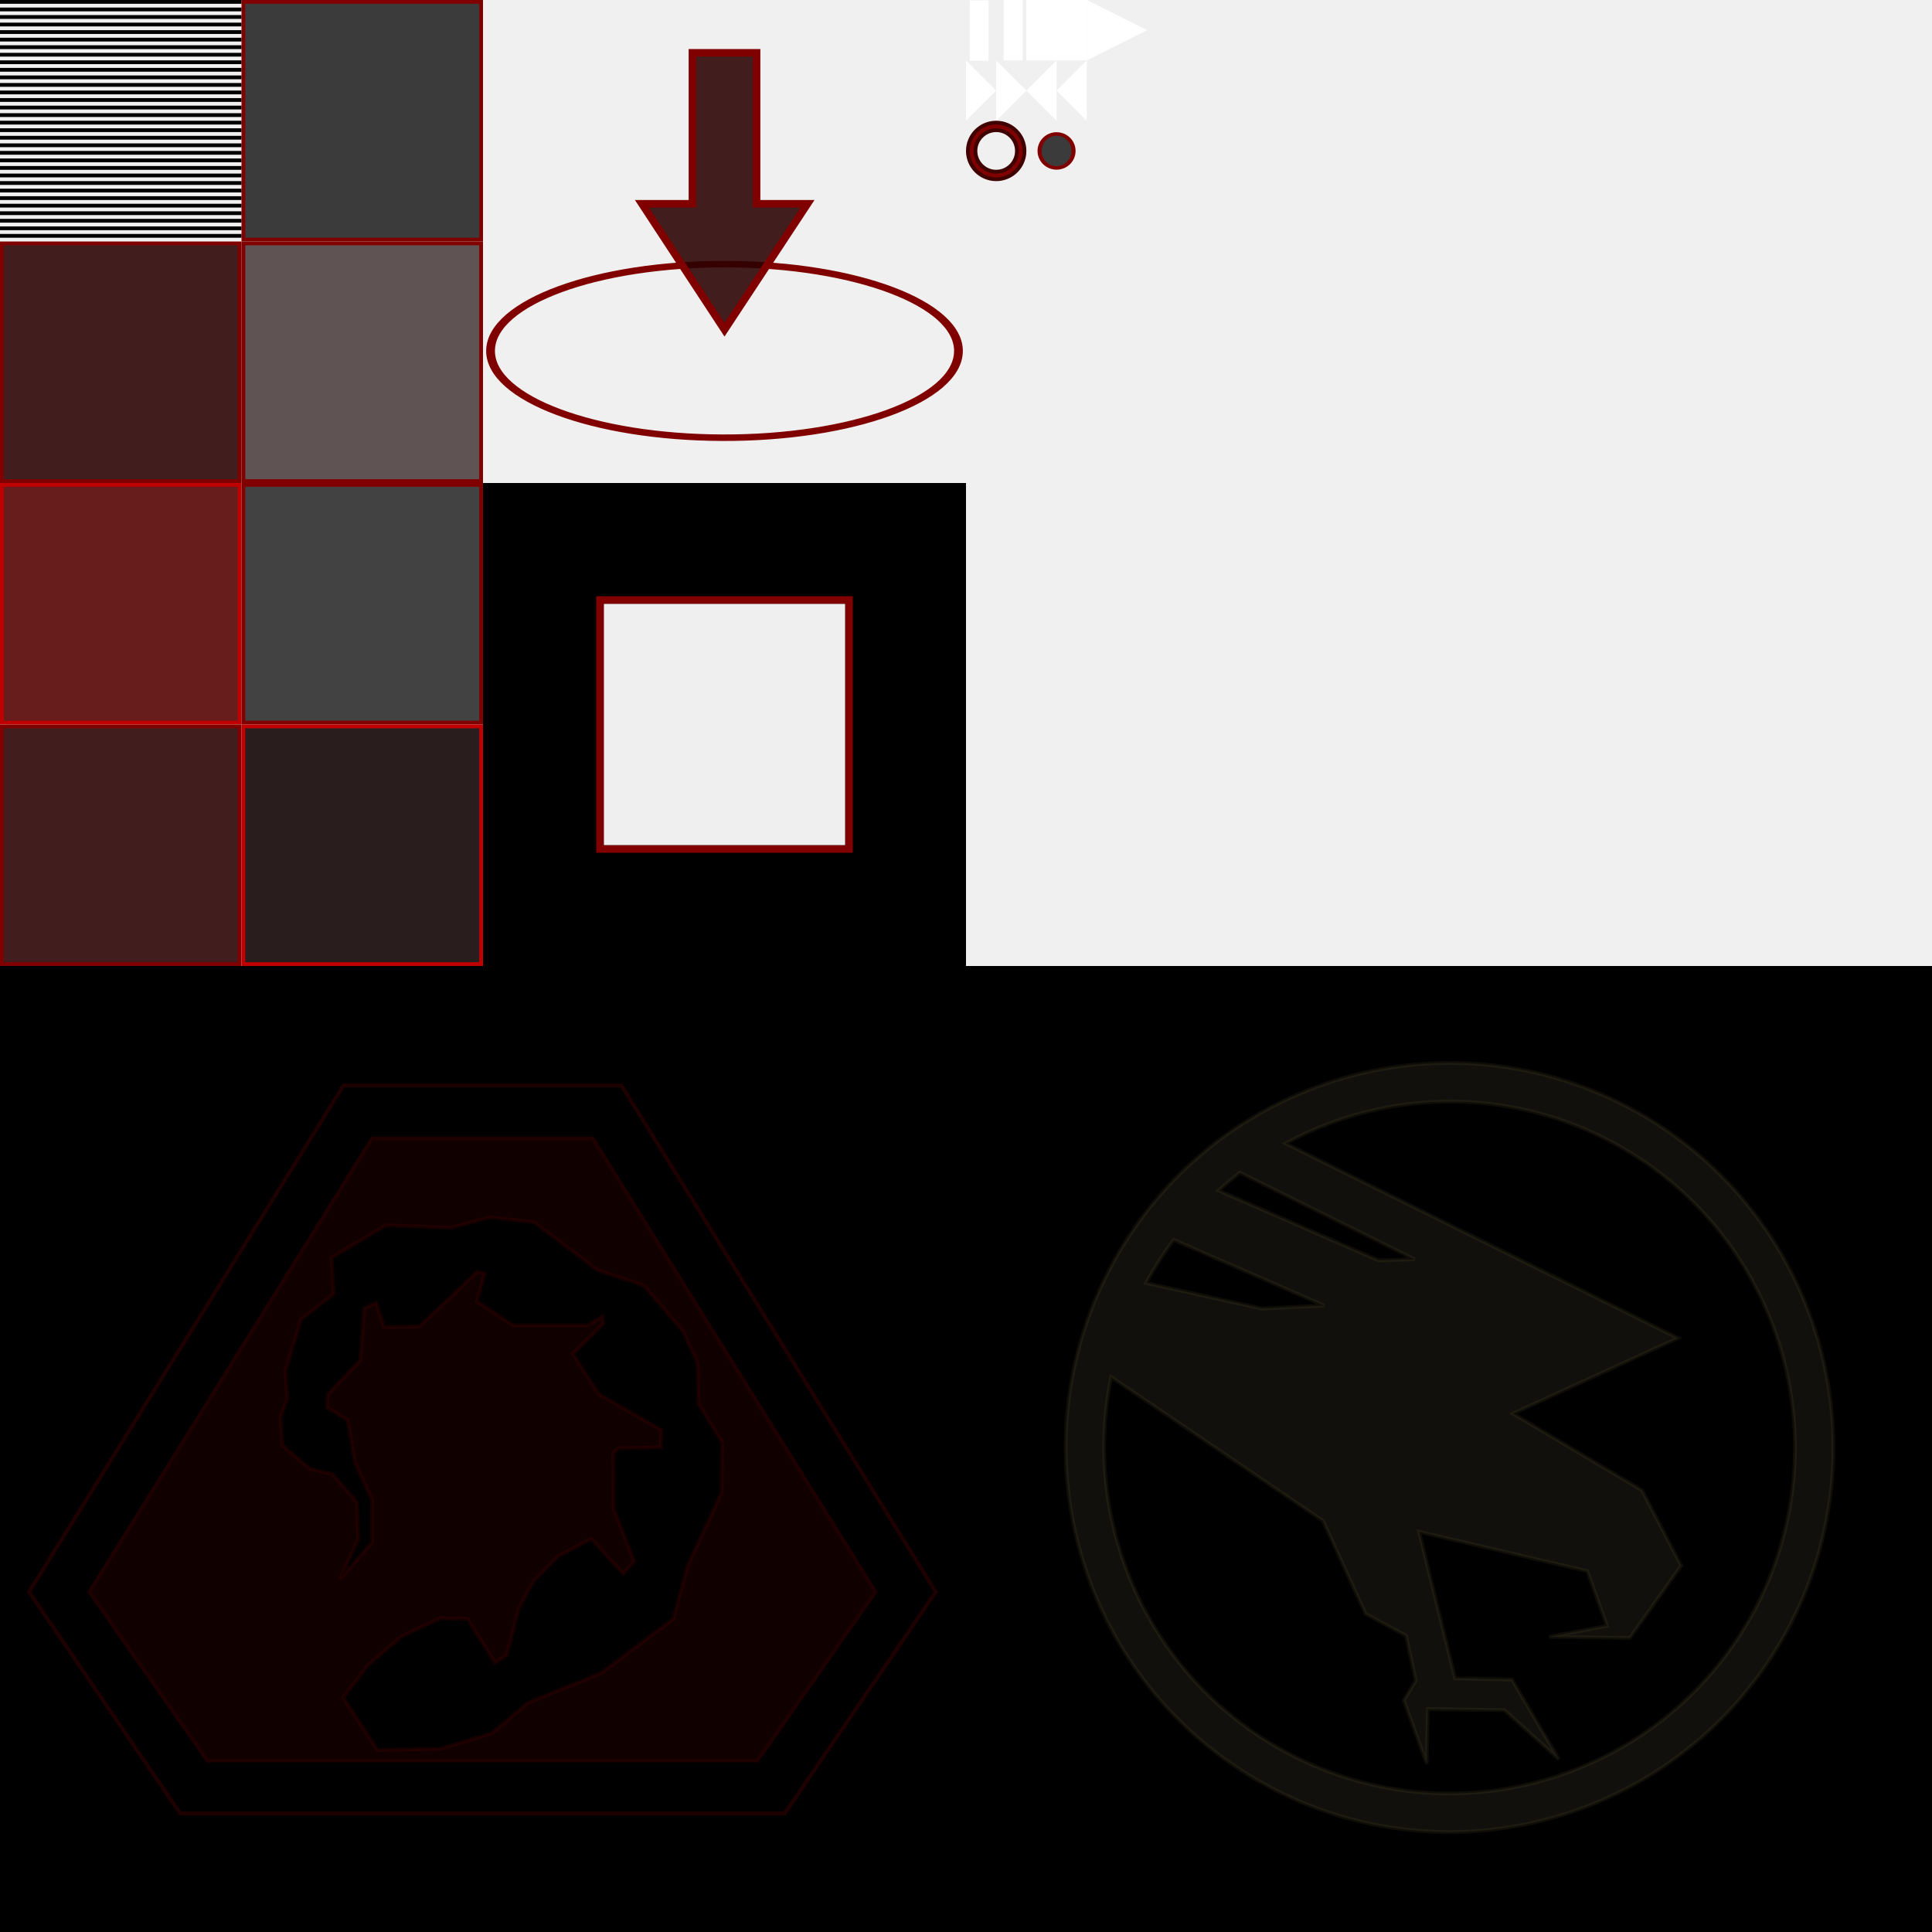
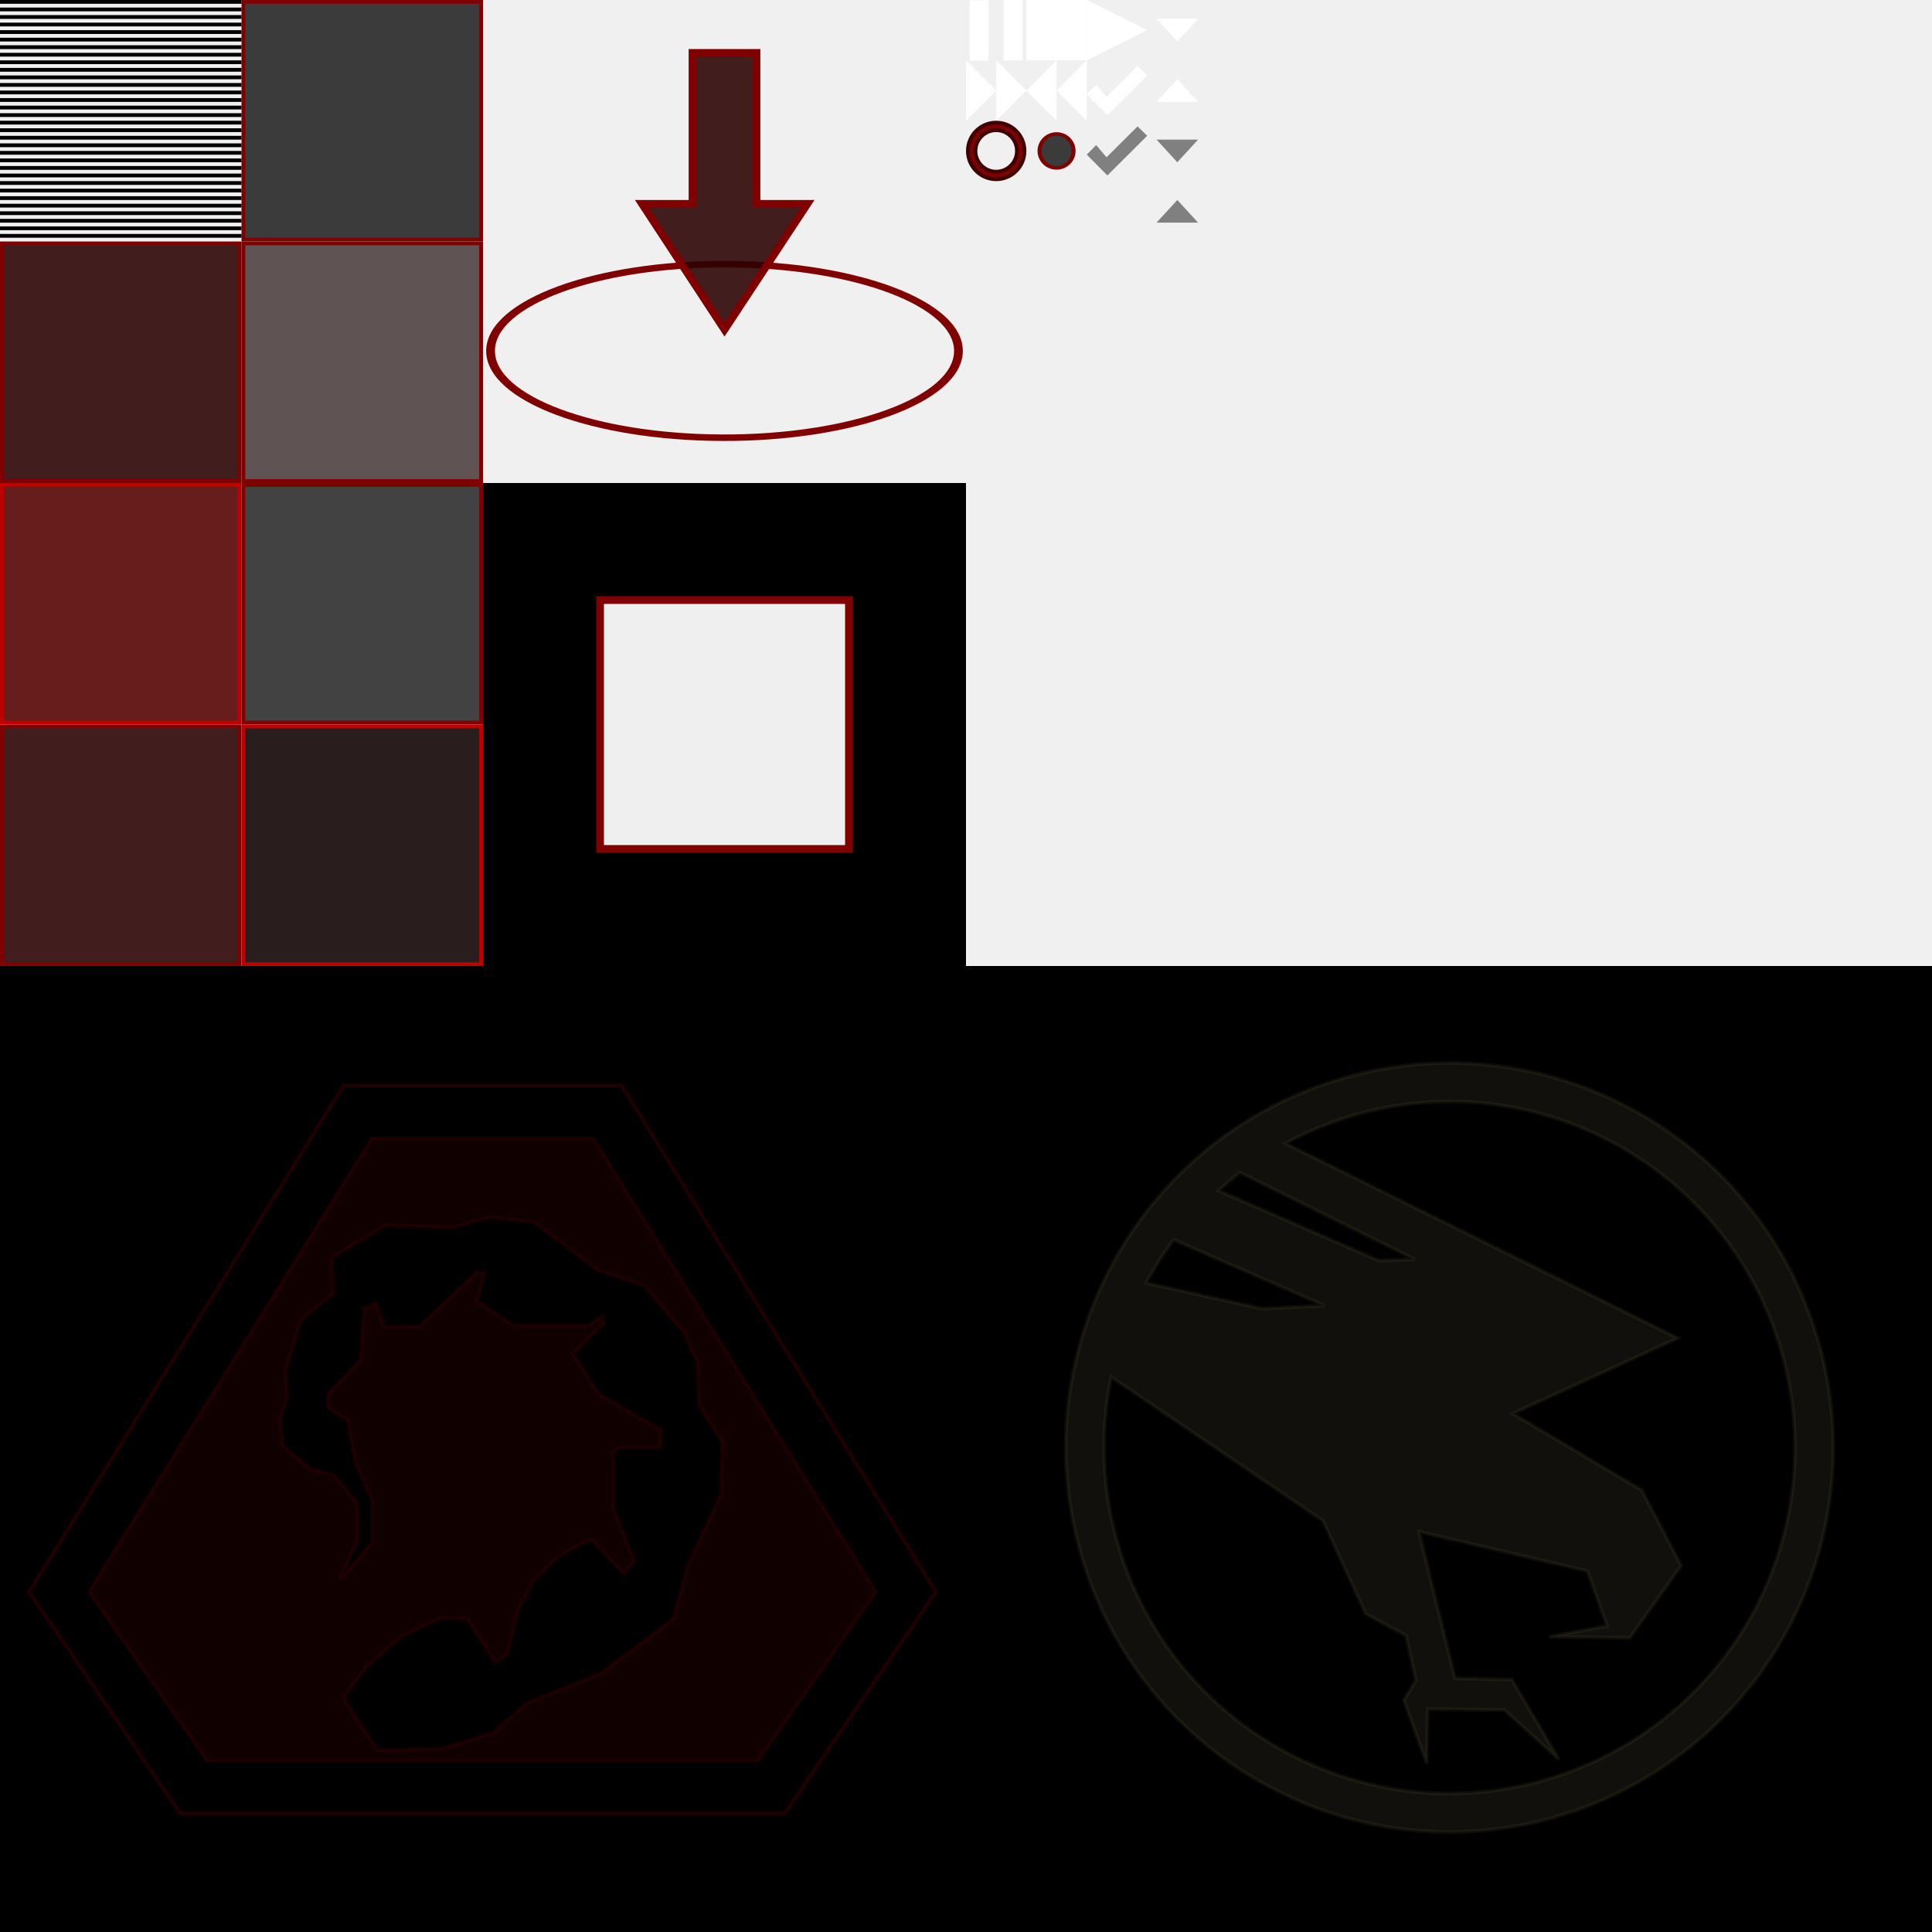
<svg xmlns="http://www.w3.org/2000/svg" width="512" height="512" id="svg2" version="1.1">
  <defs id="defs4">
    <marker style="overflow:visible;" id="Arrow1Lend" refX="0.0" refY="0.0" orient="auto">
      <path transform="scale(0.8) rotate(180) translate(12.5,0)" style="fill-rule:evenodd;stroke:#000000;stroke-width:1.0pt;marker-start:none;" d="M 0.0,0.0 L 5.0,-5.0 L -12.5,0.0 L 5.0,5.0 L 0.0,0.0 z " id="path4339" />
    </marker>
    <marker style="overflow:visible" id="TriangleOutL" refX="0.0" refY="0.0" orient="auto">
      <path transform="scale(0.8)" style="fill-rule:evenodd;stroke:#000000;stroke-width:1.0pt;marker-start:none" d="M 5.77,0.0 L -2.88,5.0 L -2.88,-5.0 L 5.77,0.0 z " id="path4479" />
    </marker>
  </defs>
  <g id="layer1" transform="translate(0,-540.3622)">
    <g transform="translate(0,-256)" id="layer1-3">
      <rect y="988.862" x="0.5" height="63" width="63" id="rect3776-3" style="fill:#2b0000;fill-opacity:0.878;stroke:#800000;stroke-width:1;stroke-linecap:square;stroke-miterlimit:4;stroke-dasharray:none" />
      <rect style="fill:#560000;fill-opacity:0.878;stroke:#c00000;stroke-width:1;stroke-linecap:square;stroke-miterlimit:4;stroke-opacity:1;stroke-dasharray:none" id="rect3759" width="63" height="63" x="0.5" y="924.862" />
      <rect style="fill:#2b2b2b;fill-opacity:0.878;stroke:#800000;stroke-width:1;stroke-linecap:square;stroke-miterlimit:4;stroke-opacity:1;stroke-dasharray:none" id="rect2984-3" width="63" height="63" x="64.5" y="924.862" />
      <rect style="fill:#0f0000;fill-opacity:0.878;stroke:#c00000;stroke-width:1;stroke-linecap:square;stroke-miterlimit:4;stroke-opacity:1;stroke-dasharray:none" id="rect3753" width="63" height="63" x="64.5" y="988.862" />
    </g>
    <rect style="fill:#2b0000;fill-opacity:0.878;stroke:#800000;stroke-width:1;stroke-linecap:square;stroke-miterlimit:4;stroke-dasharray:none" id="rect3776" width="63" height="63" x="0.5" y="604.862" />
    <rect y="-603.862" x="64.5" height="63" width="63" id="rect2984" style="fill:#000000;fill-opacity:0.753;stroke:#800000;stroke-width:1;stroke-linecap:square;stroke-miterlimit:4;stroke-dasharray:none" transform="scale(1,-1)" />
    <rect transform="scale(1,-1)" style="fill:#302020;fill-opacity:0.753;stroke:#800000;stroke-width:1;stroke-linecap:square;stroke-miterlimit:4;stroke-dasharray:none" id="rect3007" width="63" height="63" x="64.5" y="-667.862" />
    <g id="g3052" transform="translate(-128,-256)">
      <path id="path5225" d="m 128.5,796.862 63.001,0" style="fill:none;stroke:#000000;stroke-width:1;stroke-linecap:square;stroke-linejoin:miter;stroke-miterlimit:4;stroke-opacity:1;stroke-dasharray:none" />
      <path style="fill:none;stroke:#000000;stroke-width:1;stroke-linecap:square;stroke-linejoin:miter;stroke-miterlimit:4;stroke-opacity:1;stroke-dasharray:none" d="m 128.5,798.862 63.001,0" id="path5229" />
      <path id="path5231" d="m 128.5,800.862 63.001,0" style="fill:none;stroke:#000000;stroke-width:1;stroke-linecap:square;stroke-linejoin:miter;stroke-miterlimit:4;stroke-opacity:1;stroke-dasharray:none" />
      <path style="fill:none;stroke:#000000;stroke-width:1;stroke-linecap:square;stroke-linejoin:miter;stroke-miterlimit:4;stroke-opacity:1;stroke-dasharray:none" d="m 128.5,802.862 63.001,0" id="path5233" />
      <path id="path5235" d="m 128.5,804.862 63.001,0" style="fill:none;stroke:#000000;stroke-width:1;stroke-linecap:square;stroke-linejoin:miter;stroke-miterlimit:4;stroke-opacity:1;stroke-dasharray:none" />
      <path style="fill:none;stroke:#000000;stroke-width:1;stroke-linecap:square;stroke-linejoin:miter;stroke-miterlimit:4;stroke-opacity:1;stroke-dasharray:none" d="m 128.5,806.862 63.001,0" id="path5237" />
      <path id="path5239" d="m 128.5,808.862 63.001,0" style="fill:none;stroke:#000000;stroke-width:1;stroke-linecap:square;stroke-linejoin:miter;stroke-miterlimit:4;stroke-opacity:1;stroke-dasharray:none" />
      <path style="fill:none;stroke:#000000;stroke-width:1;stroke-linecap:square;stroke-linejoin:miter;stroke-miterlimit:4;stroke-opacity:1;stroke-dasharray:none" d="m 128.5,810.862 63.001,0" id="path5241" />
      <path id="path5243" d="m 128.5,812.862 63.001,0" style="fill:none;stroke:#000000;stroke-width:1;stroke-linecap:square;stroke-linejoin:miter;stroke-miterlimit:4;stroke-opacity:1;stroke-dasharray:none" />
      <path style="fill:none;stroke:#000000;stroke-width:1;stroke-linecap:square;stroke-linejoin:miter;stroke-miterlimit:4;stroke-opacity:1;stroke-dasharray:none" d="m 128.5,814.862 63.001,0" id="path5245" />
      <path id="path5247" d="m 128.5,816.862 63.001,0" style="fill:none;stroke:#000000;stroke-width:1;stroke-linecap:square;stroke-linejoin:miter;stroke-miterlimit:4;stroke-opacity:1;stroke-dasharray:none" />
      <path style="fill:none;stroke:#000000;stroke-width:1;stroke-linecap:square;stroke-linejoin:miter;stroke-miterlimit:4;stroke-opacity:1;stroke-dasharray:none" d="m 128.5,818.862 63.001,0" id="path5249" />
      <path id="path5251" d="m 128.5,820.862 63.001,0" style="fill:none;stroke:#000000;stroke-width:1;stroke-linecap:square;stroke-linejoin:miter;stroke-miterlimit:4;stroke-opacity:1;stroke-dasharray:none" />
      <path style="fill:none;stroke:#000000;stroke-width:1;stroke-linecap:square;stroke-linejoin:miter;stroke-miterlimit:4;stroke-opacity:1;stroke-dasharray:none" d="m 128.5,822.862 63.001,0" id="path5253" />
      <path id="path5255" d="m 128.5,824.862 63.001,0" style="fill:none;stroke:#000000;stroke-width:1;stroke-linecap:square;stroke-linejoin:miter;stroke-miterlimit:4;stroke-opacity:1;stroke-dasharray:none" />
      <path style="fill:none;stroke:#000000;stroke-width:1;stroke-linecap:square;stroke-linejoin:miter;stroke-miterlimit:4;stroke-opacity:1;stroke-dasharray:none" d="m 128.5,826.862 63.001,0" id="path5257" />
      <path id="path5259" d="m 128.5,828.862 63.001,0" style="fill:none;stroke:#000000;stroke-width:1;stroke-linecap:square;stroke-linejoin:miter;stroke-miterlimit:4;stroke-opacity:1;stroke-dasharray:none" />
      <path style="fill:none;stroke:#000000;stroke-width:1;stroke-linecap:square;stroke-linejoin:miter;stroke-miterlimit:4;stroke-opacity:1;stroke-dasharray:none" d="m 128.5,830.862 63.001,0" id="path5261" />
      <path id="path5263" d="m 128.5,832.862 63.001,0" style="fill:none;stroke:#000000;stroke-width:1;stroke-linecap:square;stroke-linejoin:miter;stroke-miterlimit:4;stroke-opacity:1;stroke-dasharray:none" />
      <path style="fill:none;stroke:#000000;stroke-width:1;stroke-linecap:square;stroke-linejoin:miter;stroke-miterlimit:4;stroke-opacity:1;stroke-dasharray:none" d="m 128.5,834.862 63.001,0" id="path5265" />
      <path id="path5267" d="m 128.5,836.862 63.001,0" style="fill:none;stroke:#000000;stroke-width:1;stroke-linecap:square;stroke-linejoin:miter;stroke-miterlimit:4;stroke-opacity:1;stroke-dasharray:none" />
      <path style="fill:none;stroke:#000000;stroke-width:1;stroke-linecap:square;stroke-linejoin:miter;stroke-miterlimit:4;stroke-opacity:1;stroke-dasharray:none" d="m 128.5,838.862 63.001,0" id="path5269" />
      <path id="path5271" d="m 128.5,840.862 63.001,0" style="fill:none;stroke:#000000;stroke-width:1;stroke-linecap:square;stroke-linejoin:miter;stroke-miterlimit:4;stroke-opacity:1;stroke-dasharray:none" />
      <path style="fill:none;stroke:#000000;stroke-width:1;stroke-linecap:square;stroke-linejoin:miter;stroke-miterlimit:4;stroke-opacity:1;stroke-dasharray:none" d="m 128.5,842.862 63.001,0" id="path5273" />
      <path id="path5275" d="m 128.5,844.862 63.001,0" style="fill:none;stroke:#000000;stroke-width:1;stroke-linecap:square;stroke-linejoin:miter;stroke-miterlimit:4;stroke-opacity:1;stroke-dasharray:none" />
      <path style="fill:none;stroke:#000000;stroke-width:1;stroke-linecap:square;stroke-linejoin:miter;stroke-miterlimit:4;stroke-opacity:1;stroke-dasharray:none" d="m 128.5,846.862 63.001,0" id="path5277" />
      <path id="path5279" d="m 128.5,848.862 63.001,0" style="fill:none;stroke:#000000;stroke-width:1;stroke-linecap:square;stroke-linejoin:miter;stroke-miterlimit:4;stroke-opacity:1;stroke-dasharray:none" />
      <path style="fill:none;stroke:#000000;stroke-width:1;stroke-linecap:square;stroke-linejoin:miter;stroke-miterlimit:4;stroke-opacity:1;stroke-dasharray:none" d="m 128.5,850.862 63.001,0" id="path5281" />
      <path id="path5283" d="m 128.5,852.862 63.001,0" style="fill:none;stroke:#000000;stroke-width:1;stroke-linecap:square;stroke-linejoin:miter;stroke-miterlimit:4;stroke-opacity:1;stroke-dasharray:none" />
      <path style="fill:none;stroke:#000000;stroke-width:1;stroke-linecap:square;stroke-linejoin:miter;stroke-miterlimit:4;stroke-opacity:1;stroke-dasharray:none" d="m 128.5,854.862 63.001,0" id="path5285" />
      <path id="path5287" d="m 128.5,856.862 63.001,0" style="fill:none;stroke:#000000;stroke-width:1;stroke-linecap:square;stroke-linejoin:miter;stroke-miterlimit:4;stroke-opacity:1;stroke-dasharray:none" />
      <path style="fill:none;stroke:#000000;stroke-width:1;stroke-linecap:square;stroke-linejoin:miter;stroke-miterlimit:4;stroke-opacity:1;stroke-dasharray:none" d="m 128.5,858.862 63.001,0" id="path5289" />
    </g>
    <g transform="translate(128,-256)" id="layer1-9">
      <rect y="940.362" x="16" height="96" width="96" id="rect2987" style="fill:#000080;fill-opacity:0.004;stroke:#000000;stroke-width:32;stroke-linecap:square;stroke-miterlimit:4;stroke-dasharray:none" />
      <rect y="955.362" x="31" height="66" width="66" id="rect3776-4" style="fill:none;stroke:#800000;stroke-width:2;stroke-linecap:square;stroke-miterlimit:4;stroke-dasharray:none" />
    </g>
    <g id="g3280" transform="translate(0,-256)" style="display:none">
      <text id="text3048" y="893.862" x="4" style="font-size:8px;font-style:normal;font-weight:normal;line-height:125%;letter-spacing:0px;word-spacing:0px;fill:#ffffff;fill-opacity:1;stroke:none;font-family:Sans" xml:space="preserve">
        <tspan y="893.862" x="4" id="tspan3050">panel-darkred</tspan>
      </text>
      <text xml:space="preserve" style="font-size:8px;font-style:normal;font-weight:normal;line-height:125%;letter-spacing:0px;word-spacing:0px;fill:#ffffff;fill-opacity:1;stroke:none;font-family:Sans" x="74.2" y="893.862" id="text3086">
        <tspan id="tspan3088" x="74.2" y="893.862">panel-gray</tspan>
      </text>
      <text id="text3090" y="831.862" x="74.2" style="font-size:8px;font-style:normal;font-weight:normal;line-height:125%;letter-spacing:0px;word-spacing:0px;fill:#ffffff;fill-opacity:1;stroke:none;font-family:Sans" xml:space="preserve">
        <tspan y="831.862" x="74.2" id="tspan3092">panel-black</tspan>
      </text>
      <text xml:space="preserve" style="font-size:8px;font-style:normal;font-weight:normal;line-height:125%;letter-spacing:0px;word-spacing:0px;fill:#800000;fill-opacity:1;stroke:none;font-family:Sans" x="3.273" y="831.862" id="text3094">
        <tspan id="tspan3096" x="3.273" y="831.862">panel-scanline</tspan>
      </text>
      <text id="text3098" y="959.862" x="6.2" style="font-size:8px;font-style:normal;font-weight:normal;line-height:125%;letter-spacing:0px;word-spacing:0px;fill:#ffffff;fill-opacity:1;stroke:none;font-family:Sans" xml:space="preserve">
        <tspan y="959.862" x="6.2" id="tspan3100">button-hover</tspan>
      </text>
      <text xml:space="preserve" style="font-size:8px;font-style:normal;font-weight:normal;line-height:125%;letter-spacing:0px;word-spacing:0px;fill:#ffffff;fill-opacity:1;stroke:none;font-family:Sans" x="18.2" y="1023.862" id="text3102">
        <tspan id="tspan3104" x="18.2" y="1023.862">button</tspan>
      </text>
      <text xml:space="preserve" style="font-size:8px;font-style:normal;font-weight:normal;line-height:125%;letter-spacing:0px;word-spacing:0px;fill:#ffffff;fill-opacity:1;stroke:none;font-family:Sans" x="64.2" y="959.862" id="text3106">
        <tspan id="tspan3108" x="64.2" y="959.862">button-disabled</tspan>
      </text>
      <text id="text3110" y="1023.862" x="65.5" style="font-size:8px;font-style:normal;font-weight:normal;line-height:125%;letter-spacing:0px;word-spacing:0px;fill:#ffffff;fill-opacity:1;stroke:none;font-family:Sans" xml:space="preserve">
        <tspan y="1023.862" x="65.5" id="tspan3112">button-pressed</tspan>
      </text>
      <text xml:space="preserve" style="font-size:8px;font-style:normal;font-weight:normal;line-height:125%;letter-spacing:0px;word-spacing:0px;fill:#000000;fill-opacity:1;stroke:none;font-family:Sans" x="160.6" y="989.862" id="text3159">
        <tspan id="tspan3161" x="160.6" y="989.862">shellmapborder</tspan>
      </text>
    </g>
    <rect style="fill:#000000;fill-opacity:1;stroke:#000000;stroke-width:1;stroke-linecap:butt;stroke-miterlimit:4;stroke-opacity:1;stroke-dasharray:none;stroke-dashoffset:0" id="rect4028" width="511" height="255" x="0.5" y="796.862" />
    <path style="fill:#800000;fill-opacity:0.125;stroke:#000000;stroke-width:1;stroke-opacity:1" d="m 157.084,842.1 74.888,120.133 -31.237,44.682 -145.771,0 -31.237,-44.682 74.888,-120.133 z" id="path3068" />
    <path style="fill-opacity:1;stroke:#800000;stroke-width:1;stroke-opacity:0.165" d="m 90.962,990.221 6.513,-8.486 8.998,-7.767 10.23,-4.761 7.156,0.196 7.314,11.548 3.115,-1.986 3.264,-12.547 3.924,-7.134 6.466,-6.51 8.717,-4.6 8.495,9.27 2.946,-3.271 -5.495,-13.946 -0.089,-14.675 1.473,-1.411 11.041,-0.214 0.318,-4.558 -16.707,-9.601 -6.796,-10.595 8.043,-7.963 -0.214,-1.986 -3.864,2.334 -19.822,0 -9.628,-6.291 2.079,-7.357 -1.984,-0.528 -15.252,14.467 -9.445,0.197 -2.053,-6.398 -3.162,1.395 -1.053,13.728 -8.697,9.224 -0.079,3.414 5.38,3.311 1.982,11.257 4.531,9.933 0,11.257 -8.495,9.601 4.831,-10.525 -0.383,-9.768 -6.444,-7.438 -6.05,-1.444 -7.245,-6.25 -0.483,-7.397 1.858,-4.984 -0.545,-7.33 4.102,-13.551 8.661,-6.799 -0.566,-9.601 14.442,-8.608 17.274,0.662 10.261,-2.786 11.71,1.348 16.825,12.695 12.265,4.037 10.443,12.234 3.792,8.407 0.249,10.822 6.313,10.19 -0.266,13.36 -9.044,19.571 -3.667,13.752 -19.179,14.397 -19.402,7.849 -9.462,8.06 -13.669,4.127 -16.707,0.331 z" id="path3093" />
    <path id="path5446" style="fill:#000000;fill-opacity:1;stroke:#800000;stroke-width:1;stroke-opacity:0.243" d="m 157.084,842.1 74.888,120.133 -31.237,44.682 -145.771,0 -31.237,-44.682 74.888,-120.133 z m 7.609,-14.047 -73.687,0 -83.298,134.18 40.047,58.729 160.188,0 40.047,-58.729 z" />
    <path id="path6111" style="fill:#c8b98d;fill-opacity:0.089;fill-rule:evenodd;stroke:#7c6c3c;stroke-width:1px;stroke-linecap:butt;stroke-linejoin:miter;stroke-opacity:0.127" d="m 350.92,886.359 -16.538,0.783 -30.641,-6.786 c 2.178,-4.042 4.618,-7.855 7.314,-11.405 z m 23.992,-12.265 -9.553,0.29 -42.393,-18.518 c 1.827,-1.652 3.715,-3.223 5.59,-4.766 z m -32.926,131.225 C 304.773,985.96 286.403,944.578 294.491,905.31 l 56.103,38.083 11.29,24.646 10.711,5.799 2.605,11.888 -3.184,5.219 6.079,16.817 0.289,-14.498 20.265,0.29 14.475,13.048 -12.448,-21.166 -15.054,-0.29 -9.553,-38.853 44.583,10.438 5.211,14.498 -15.343,2.9 21.423,0.29 13.606,-19.137 -10.422,-20.007 -34.161,-20.297 43.714,-20.007 -103.981,-51.594 c 25.758,-13.991 57.728,-15.298 85.666,-0.764 44.66,23.233 62.215,78.218 39.169,123.352 -23.433,45.188 -78.689,62.692 -123.549,39.355 z m -4.699,9.061 c -49.856,-25.936 -69.28,-87.442 -43.384,-137.376 25.896,-49.934 87.305,-69.388 137.162,-43.452 49.634,25.821 69.145,86.93 43.531,137.09 -26.043,50.22 -87.453,69.674 -137.309,43.738 z" />
    <g transform="translate(128,-382)" id="layer1-36">
      <path transform="matrix(1.995402,0,0,1.480459,-42.18389,874.7715)" d="M 22.144,94.834 C 22.288,86.254 36.316,79.357 53.475,79.429 70.635,79.501 84.429,86.515 84.285,95.095 84.141,103.675 70.113,110.572 52.953,110.499 35.896,110.428 22.143,103.494 22.143,94.964" id="path2985" style="fill:none;stroke:#800000;stroke-width:1.164;stroke-linecap:round;stroke-miterlimit:4;stroke-opacity:1;stroke-dasharray:none" />
      <path id="rect4963" d="m 55.5,936.362 17,0 0,40 13.5,0 -22,33.375 -21.894,-33.375 13.394,0 z" style="fill:#2b0000;fill-opacity:0.878;stroke:#800000;stroke-width:2;stroke-linecap:round;stroke-miterlimit:4;stroke-opacity:1" />
    </g>
    <rect style="fill:#ffffff;fill-opacity:1;stroke:none" id="rect3316" width="5" height="16" x="257" y="540.46" />
    <rect style="fill:#ffffff;fill-opacity:1;stroke:none" id="rect4100" width="5" height="16" x="266" y="540.362" />
    <rect y="540.362" x="272" height="16" width="16" id="rect4110" style="fill:#ffffff;fill-opacity:1;stroke:none" />
    <path style="fill:#ffffff;fill-opacity:1;stroke:none" d="m 288,540.362 16,8 0,0 -16,8 z" id="rect4114" />
    <path id="path4119" d="m 256,556.362 8,8 0,0 -8,8 z" style="fill:#ffffff;fill-opacity:1;stroke:none" />
    <path style="fill:#ffffff;fill-opacity:1;stroke:none" d="m 264,556.362 8,8 0,0 -8,8 z" id="path4121" />
    <path style="fill:#ffffff;fill-opacity:1;stroke:none" d="m 288,556.362 -8,8 0,0 8,8 z" id="path4131" />
    <path id="path4133" d="m 280,556.362 -8,8 0,0 8,8 z" style="fill:#ffffff;fill-opacity:1;stroke:none" />
    <path style="fill:#800000;fill-opacity:1;stroke:#3f0000;stroke-width:1;stroke-linecap:butt;stroke-miterlimit:4;stroke-opacity:1;stroke-dasharray:none;stroke-dashoffset:0" d="M 264 32.5 C 259.858 32.499 256.501 35.858 256.5 40 C 256.499 44.142 259.858 47.499 264 47.5 C 268.142 47.501 271.499 44.142 271.5 40 C 271.5 35.858 268.142 32.501 264 32.5 z M 264 34.5 C 267.037 34.5 269.5 36.963 269.5 40 C 269.5 43.038 267.038 45.5 264 45.5 C 260.962 45.5 258.5 43.038 258.5 40 C 258.5 36.962 260.962 34.5 264 34.5 z " transform="translate(0,540.3622)" id="path4279" />
    <path transform="matrix(0.9020343,0,0,0.7731723,22.75002,541.2837)" d="m 290.177,50.544 a 4.989,5.82 0 1 1 0,-8.62e-4" id="path4289" style="fill:#000000;fill-opacity:0.753;stroke:#800000;stroke-width:1.197;stroke-linecap:butt;stroke-miterlimit:4;stroke-opacity:1;stroke-dasharray:none;stroke-dashoffset:0" />
+     <path style="fill:#ffffff;fill-opacity:1;stroke:none" d="m 301.468,557.867 2.547,2.475 -10.544,10.52 -5.471,-5.524 2.498,-2.514 2.741,3.215 z" id="rect4408" />
+     <path id="path4413" d="m 301.468,573.867 2.547,2.475 -10.544,10.52 -5.471,-5.524 2.498,-2.514 2.741,3.215 z" style="fill:#808080;fill-opacity:1;stroke:none" />
+     <path id="path4415" d="m 306.5,545.362 5.5,6 0,0 5.5,-6 z" style="fill:#ffffff;fill-opacity:1;stroke:none" />
+     <path style="fill:#ffffff;fill-opacity:1;stroke:none" d="m 306.5,567.362 5.5,-6 0,0 5.5,6 z" id="path4421" />
+     <path id="path4425" d="m 306.5,577.362 5.5,6 0,0 5.5,-6 z" style="fill:#808080;fill-opacity:1;stroke:none" />
+     <path id="path4429" d="m 306.5,599.362 5.5,-6 0,0 5.5,6 z" style="fill:#808080;fill-opacity:1;stroke:none" />
  </g>
</svg>
